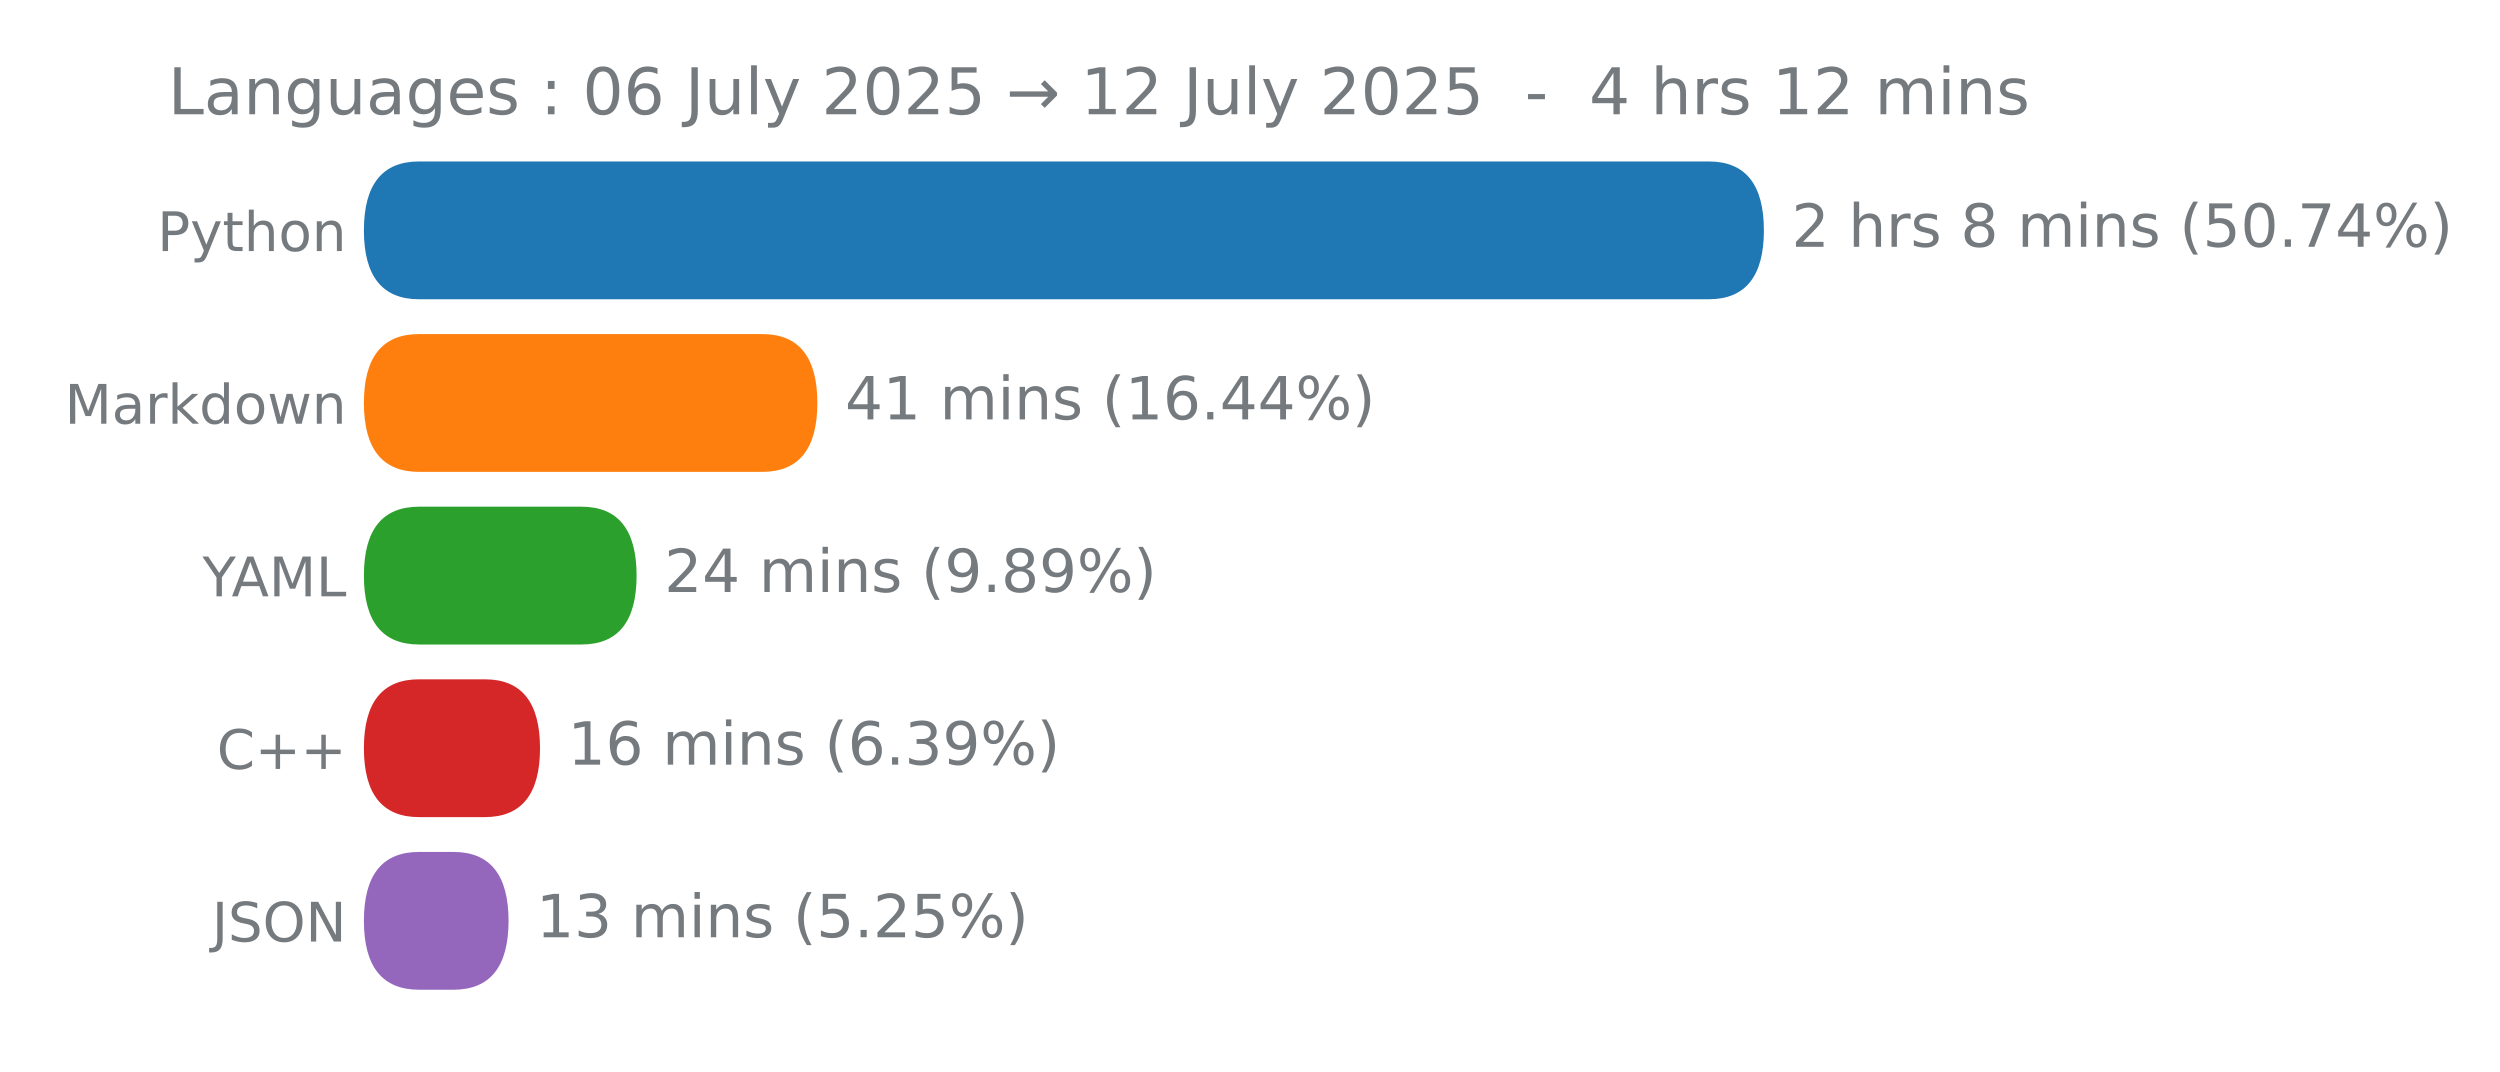
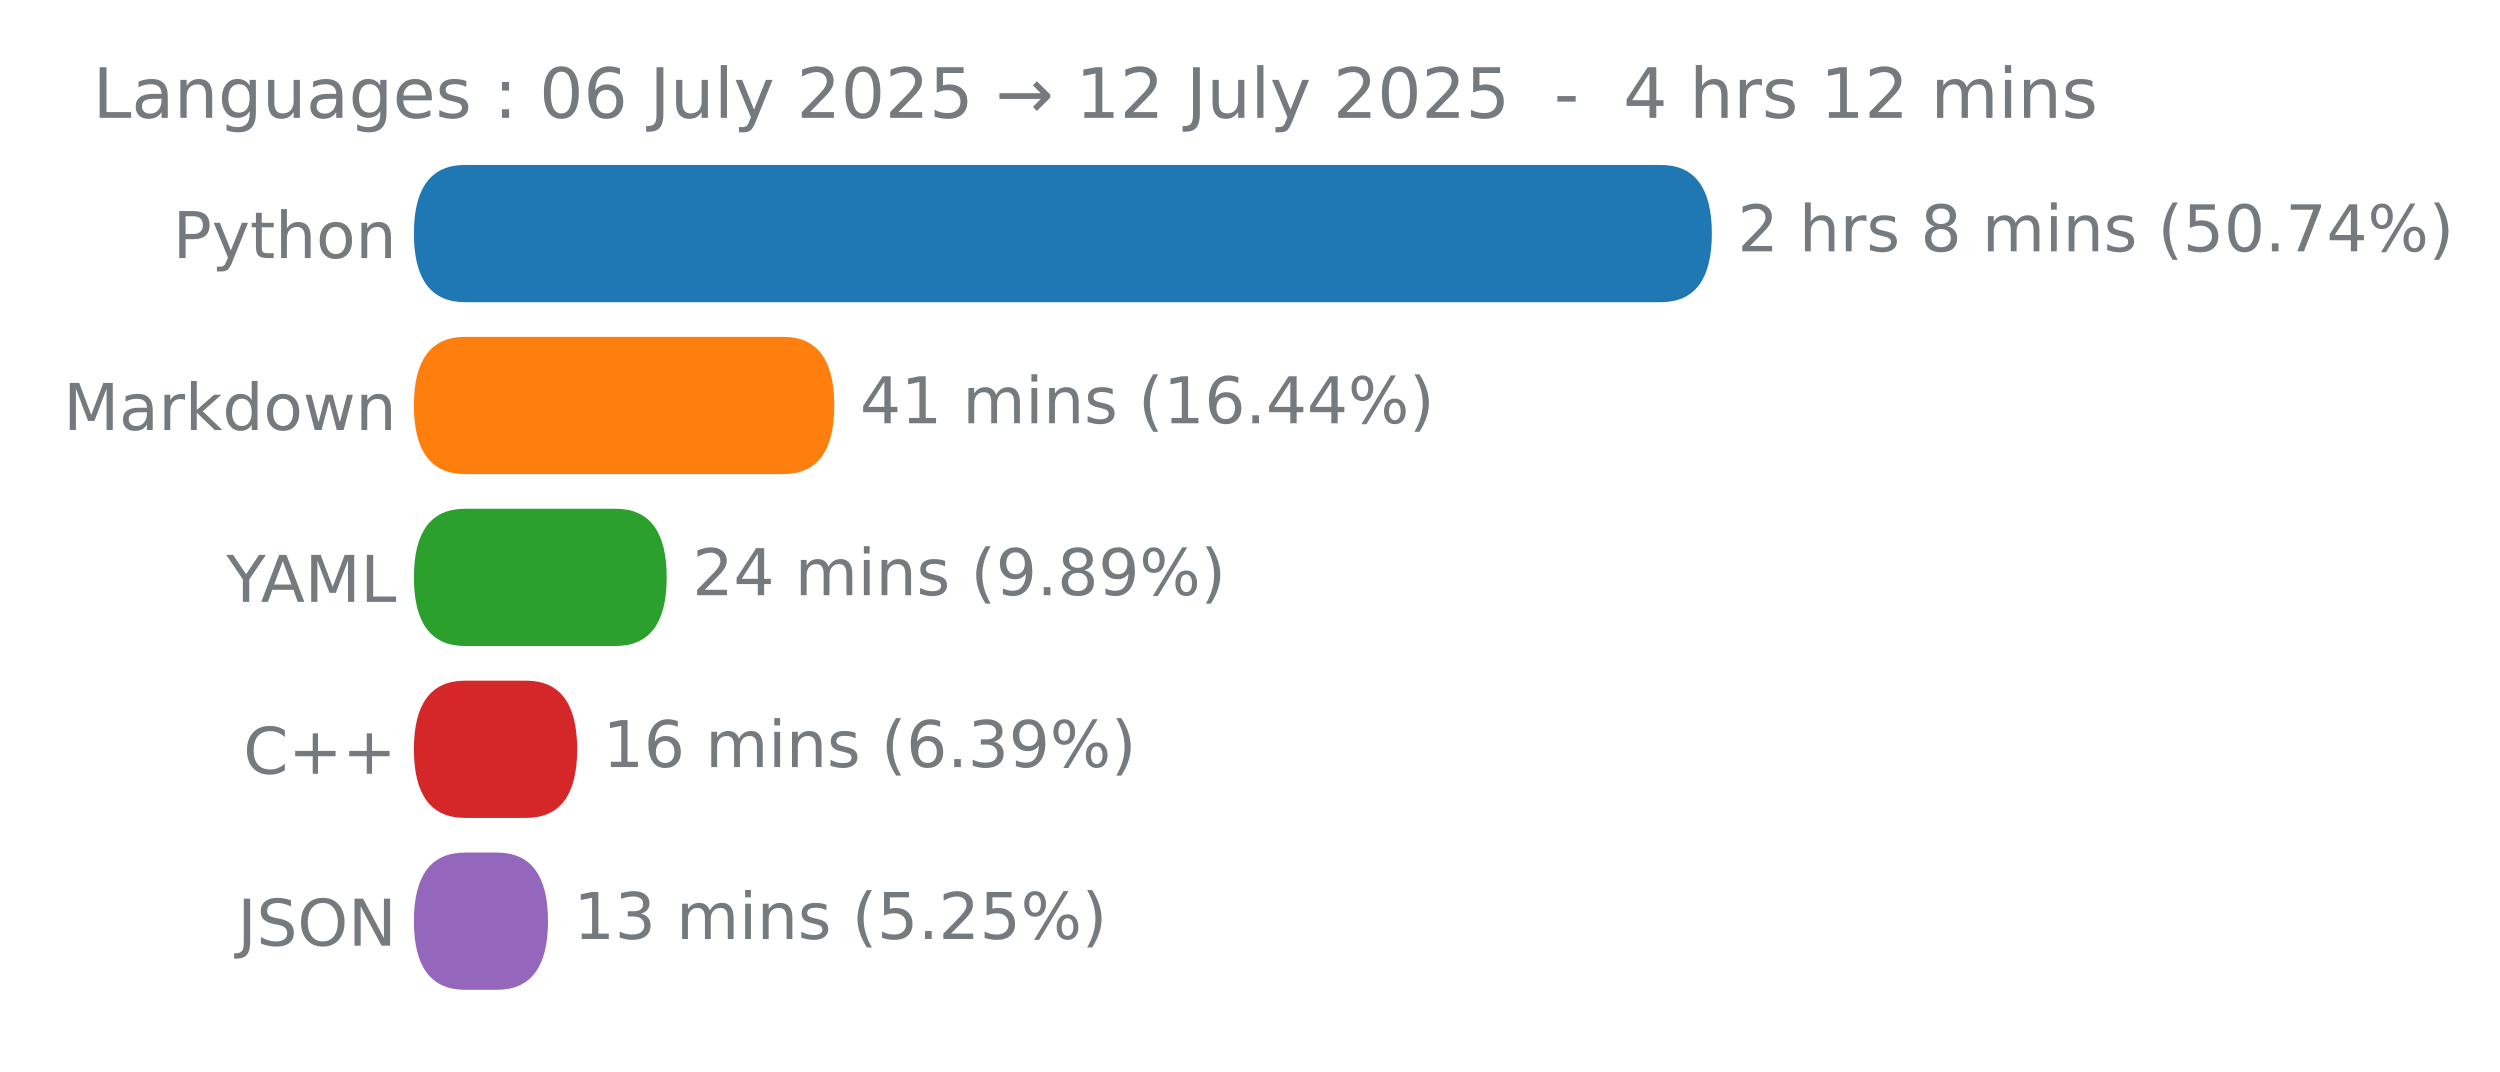
<svg xmlns="http://www.w3.org/2000/svg" xmlns:xlink="http://www.w3.org/1999/xlink" width="504pt" height="216pt" viewBox="0 0 504 216" version="1.1">
  <defs>
    <style type="text/css">*{stroke-linejoin: round; stroke-linecap: butt}</style>
  </defs>
  <g id="figure_1">
    <g id="patch_1">
      <path d="M 0 216  L 504 216  L 504 0  L 0 0  L 0 216  z " style="fill: none" />
    </g>
    <g id="axes_1">
      <g id="patch_2">
-         <path d="M 73.34 203.04  L 369.739 203.04  L 369.739 29.04  L 73.34 29.04  L 73.34 203.04  z " style="fill: none" />
+         <path d="M 83.42 203.04  L 358.219 203.04  L 358.219 29.76  L 83.42 29.76  L 83.42 203.04  z " style="fill: none" />
      </g>
      <g id="matplotlib.axis_1" />
      <g id="matplotlib.axis_2">
        <g id="ytick_1">
          <g id="text_1">
-             <g style="fill: #757a7f" transform="translate(31.71125 50.61914) scale(0.11 -0.11)">
+             <g style="fill: #757a7f" transform="translate(34.85875 52.02698) scale(0.13 -0.13)">
              <defs>
                <path id="DejaVuSans-50" d="M 1259 4147  L 1259 2394  L 2053 2394  Q 2494 2394 2734 2622  Q 2975 2850 2975 3272  Q 2975 3691 2734 3919  Q 2494 4147 2053 4147  L 1259 4147  z M 628 4666  L 2053 4666  Q 2838 4666 3239 4311  Q 3641 3956 3641 3272  Q 3641 2581 3239 2228  Q 2838 1875 2053 1875  L 1259 1875  L 1259 0  L 628 0  L 628 4666  z " transform="scale(0.015625)" />
                <path id="DejaVuSans-79" d="M 2059 -325  Q 1816 -950 1584 -1140  Q 1353 -1331 966 -1331  L 506 -1331  L 506 -850  L 844 -850  Q 1081 -850 1212 -737  Q 1344 -625 1503 -206  L 1606 56  L 191 3500  L 800 3500  L 1894 763  L 2988 3500  L 3597 3500  L 2059 -325  z " transform="scale(0.015625)" />
                <path id="DejaVuSans-74" d="M 1172 4494  L 1172 3500  L 2356 3500  L 2356 3053  L 1172 3053  L 1172 1153  Q 1172 725 1289 603  Q 1406 481 1766 481  L 2356 481  L 2356 0  L 1766 0  Q 1100 0 847 248  Q 594 497 594 1153  L 594 3053  L 172 3053  L 172 3500  L 594 3500  L 594 4494  L 1172 4494  z " transform="scale(0.015625)" />
                <path id="DejaVuSans-68" d="M 3513 2113  L 3513 0  L 2938 0  L 2938 2094  Q 2938 2591 2744 2837  Q 2550 3084 2163 3084  Q 1697 3084 1428 2787  Q 1159 2491 1159 1978  L 1159 0  L 581 0  L 581 4863  L 1159 4863  L 1159 2956  Q 1366 3272 1645 3428  Q 1925 3584 2291 3584  Q 2894 3584 3203 3211  Q 3513 2838 3513 2113  z " transform="scale(0.015625)" />
                <path id="DejaVuSans-6f" d="M 1959 3097  Q 1497 3097 1228 2736  Q 959 2375 959 1747  Q 959 1119 1226 758  Q 1494 397 1959 397  Q 2419 397 2687 759  Q 2956 1122 2956 1747  Q 2956 2369 2687 2733  Q 2419 3097 1959 3097  z M 1959 3584  Q 2709 3584 3137 3096  Q 3566 2609 3566 1747  Q 3566 888 3137 398  Q 2709 -91 1959 -91  Q 1206 -91 779 398  Q 353 888 353 1747  Q 353 2609 779 3096  Q 1206 3584 1959 3584  z " transform="scale(0.015625)" />
                <path id="DejaVuSans-6e" d="M 3513 2113  L 3513 0  L 2938 0  L 2938 2094  Q 2938 2591 2744 2837  Q 2550 3084 2163 3084  Q 1697 3084 1428 2787  Q 1159 2491 1159 1978  L 1159 0  L 581 0  L 581 3500  L 1159 3500  L 1159 2956  Q 1366 3272 1645 3428  Q 1925 3584 2291 3584  Q 2894 3584 3203 3211  Q 3513 2838 3513 2113  z " transform="scale(0.015625)" />
              </defs>
              <use xlink:href="#DejaVuSans-50" />
              <use xlink:href="#DejaVuSans-79" transform="translate(60.30273 0)" />
              <use xlink:href="#DejaVuSans-74" transform="translate(119.4824 0)" />
              <use xlink:href="#DejaVuSans-68" transform="translate(158.6914 0)" />
              <use xlink:href="#DejaVuSans-6f" transform="translate(222.0703 0)" />
              <use xlink:href="#DejaVuSans-6e" transform="translate(283.252 0)" />
            </g>
          </g>
        </g>
        <g id="ytick_2">
          <g id="text_2">
-             <g style="fill: #757a7f" transform="translate(13.03531 85.41914) scale(0.11 -0.11)">
+             <g style="fill: #757a7f" transform="translate(12.78719 86.68298) scale(0.13 -0.13)">
              <defs>
                <path id="DejaVuSans-4d" d="M 628 4666  L 1569 4666  L 2759 1491  L 3956 4666  L 4897 4666  L 4897 0  L 4281 0  L 4281 4097  L 3078 897  L 2444 897  L 1241 4097  L 1241 0  L 628 0  L 628 4666  z " transform="scale(0.015625)" />
                <path id="DejaVuSans-61" d="M 2194 1759  Q 1497 1759 1228 1600  Q 959 1441 959 1056  Q 959 750 1161 570  Q 1363 391 1709 391  Q 2188 391 2477 730  Q 2766 1069 2766 1631  L 2766 1759  L 2194 1759  z M 3341 1997  L 3341 0  L 2766 0  L 2766 531  Q 2569 213 2275 61  Q 1981 -91 1556 -91  Q 1019 -91 701 211  Q 384 513 384 1019  Q 384 1609 779 1909  Q 1175 2209 1959 2209  L 2766 2209  L 2766 2266  Q 2766 2663 2505 2880  Q 2244 3097 1772 3097  Q 1472 3097 1187 3025  Q 903 2953 641 2809  L 641 3341  Q 956 3463 1253 3523  Q 1550 3584 1831 3584  Q 2591 3584 2966 3190  Q 3341 2797 3341 1997  z " transform="scale(0.015625)" />
                <path id="DejaVuSans-72" d="M 2631 2963  Q 2534 3019 2420 3045  Q 2306 3072 2169 3072  Q 1681 3072 1420 2755  Q 1159 2438 1159 1844  L 1159 0  L 581 0  L 581 3500  L 1159 3500  L 1159 2956  Q 1341 3275 1631 3429  Q 1922 3584 2338 3584  Q 2397 3584 2469 3576  Q 2541 3569 2628 3553  L 2631 2963  z " transform="scale(0.015625)" />
                <path id="DejaVuSans-6b" d="M 581 4863  L 1159 4863  L 1159 1991  L 2875 3500  L 3609 3500  L 1753 1863  L 3688 0  L 2938 0  L 1159 1709  L 1159 0  L 581 0  L 581 4863  z " transform="scale(0.015625)" />
                <path id="DejaVuSans-64" d="M 2906 2969  L 2906 4863  L 3481 4863  L 3481 0  L 2906 0  L 2906 525  Q 2725 213 2448 61  Q 2172 -91 1784 -91  Q 1150 -91 751 415  Q 353 922 353 1747  Q 353 2572 751 3078  Q 1150 3584 1784 3584  Q 2172 3584 2448 3432  Q 2725 3281 2906 2969  z M 947 1747  Q 947 1113 1208 752  Q 1469 391 1925 391  Q 2381 391 2643 752  Q 2906 1113 2906 1747  Q 2906 2381 2643 2742  Q 2381 3103 1925 3103  Q 1469 3103 1208 2742  Q 947 2381 947 1747  z " transform="scale(0.015625)" />
                <path id="DejaVuSans-77" d="M 269 3500  L 844 3500  L 1563 769  L 2278 3500  L 2956 3500  L 3675 769  L 4391 3500  L 4966 3500  L 4050 0  L 3372 0  L 2619 2869  L 1863 0  L 1184 0  L 269 3500  z " transform="scale(0.015625)" />
              </defs>
              <use xlink:href="#DejaVuSans-4d" />
              <use xlink:href="#DejaVuSans-61" transform="translate(86.2793 0)" />
              <use xlink:href="#DejaVuSans-72" transform="translate(147.5586 0)" />
              <use xlink:href="#DejaVuSans-6b" transform="translate(188.6719 0)" />
              <use xlink:href="#DejaVuSans-64" transform="translate(246.582 0)" />
              <use xlink:href="#DejaVuSans-6f" transform="translate(310.0586 0)" />
              <use xlink:href="#DejaVuSans-77" transform="translate(371.2402 0)" />
              <use xlink:href="#DejaVuSans-6e" transform="translate(453.0273 0)" />
            </g>
          </g>
        </g>
        <g id="ytick_3">
          <g id="text_3">
-             <g style="fill: #757a7f" transform="translate(40.82922 120.2191) scale(0.11 -0.11)">
+             <g style="fill: #757a7f" transform="translate(45.63453 121.339) scale(0.13 -0.13)">
              <defs>
                <path id="DejaVuSans-59" d="M -13 4666  L 666 4666  L 1959 2747  L 3244 4666  L 3922 4666  L 2272 2222  L 2272 0  L 1638 0  L 1638 2222  L -13 4666  z " transform="scale(0.015625)" />
                <path id="DejaVuSans-41" d="M 2188 4044  L 1331 1722  L 3047 1722  L 2188 4044  z M 1831 4666  L 2547 4666  L 4325 0  L 3669 0  L 3244 1197  L 1141 1197  L 716 0  L 50 0  L 1831 4666  z " transform="scale(0.015625)" />
                <path id="DejaVuSans-4c" d="M 628 4666  L 1259 4666  L 1259 531  L 3531 531  L 3531 0  L 628 0  L 628 4666  z " transform="scale(0.015625)" />
              </defs>
              <use xlink:href="#DejaVuSans-59" />
              <use xlink:href="#DejaVuSans-41" transform="translate(53.33398 0)" />
              <use xlink:href="#DejaVuSans-4d" transform="translate(121.7422 0)" />
              <use xlink:href="#DejaVuSans-4c" transform="translate(208.0215 0)" />
            </g>
          </g>
        </g>
        <g id="ytick_4">
          <g id="text_4">
-             <g style="fill: #757a7f" transform="translate(43.72359 155.0191) scale(0.11 -0.11)">
+             <g style="fill: #757a7f" transform="translate(49.05516 155.995) scale(0.13 -0.13)">
              <defs>
                <path id="DejaVuSans-43" d="M 4122 4306  L 4122 3641  Q 3803 3938 3442 4084  Q 3081 4231 2675 4231  Q 1875 4231 1450 3742  Q 1025 3253 1025 2328  Q 1025 1406 1450 917  Q 1875 428 2675 428  Q 3081 428 3442 575  Q 3803 722 4122 1019  L 4122 359  Q 3791 134 3420 21  Q 3050 -91 2638 -91  Q 1578 -91 968 557  Q 359 1206 359 2328  Q 359 3453 968 4101  Q 1578 4750 2638 4750  Q 3056 4750 3426 4639  Q 3797 4528 4122 4306  z " transform="scale(0.015625)" />
                <path id="DejaVuSans-2b" d="M 2944 4013  L 2944 2272  L 4684 2272  L 4684 1741  L 2944 1741  L 2944 0  L 2419 0  L 2419 1741  L 678 1741  L 678 2272  L 2419 2272  L 2419 4013  L 2944 4013  z " transform="scale(0.015625)" />
              </defs>
              <use xlink:href="#DejaVuSans-43" />
              <use xlink:href="#DejaVuSans-2b" transform="translate(69.82422 0)" />
              <use xlink:href="#DejaVuSans-2b" transform="translate(153.6133 0)" />
            </g>
          </g>
        </g>
        <g id="ytick_5">
          <g id="text_5">
-             <g style="fill: #757a7f" transform="translate(42.72328 189.8191) scale(0.11 -0.11)">
+             <g style="fill: #757a7f" transform="translate(47.87297 190.651) scale(0.13 -0.13)">
              <defs>
                <path id="DejaVuSans-4a" d="M 628 4666  L 1259 4666  L 1259 325  Q 1259 -519 939 -900  Q 619 -1281 -91 -1281  L -331 -1281  L -331 -750  L -134 -750  Q 284 -750 456 -515  Q 628 -281 628 325  L 628 4666  z " transform="scale(0.015625)" />
                <path id="DejaVuSans-53" d="M 3425 4513  L 3425 3897  Q 3066 4069 2747 4153  Q 2428 4238 2131 4238  Q 1616 4238 1336 4038  Q 1056 3838 1056 3469  Q 1056 3159 1242 3001  Q 1428 2844 1947 2747  L 2328 2669  Q 3034 2534 3370 2195  Q 3706 1856 3706 1288  Q 3706 609 3251 259  Q 2797 -91 1919 -91  Q 1588 -91 1214 -16  Q 841 59 441 206  L 441 856  Q 825 641 1194 531  Q 1563 422 1919 422  Q 2459 422 2753 634  Q 3047 847 3047 1241  Q 3047 1584 2836 1778  Q 2625 1972 2144 2069  L 1759 2144  Q 1053 2284 737 2584  Q 422 2884 422 3419  Q 422 4038 858 4394  Q 1294 4750 2059 4750  Q 2388 4750 2728 4690  Q 3069 4631 3425 4513  z " transform="scale(0.015625)" />
                <path id="DejaVuSans-4f" d="M 2522 4238  Q 1834 4238 1429 3725  Q 1025 3213 1025 2328  Q 1025 1447 1429 934  Q 1834 422 2522 422  Q 3209 422 3611 934  Q 4013 1447 4013 2328  Q 4013 3213 3611 3725  Q 3209 4238 2522 4238  z M 2522 4750  Q 3503 4750 4090 4092  Q 4678 3434 4678 2328  Q 4678 1225 4090 567  Q 3503 -91 2522 -91  Q 1538 -91 948 565  Q 359 1222 359 2328  Q 359 3434 948 4092  Q 1538 4750 2522 4750  z " transform="scale(0.015625)" />
                <path id="DejaVuSans-4e" d="M 628 4666  L 1478 4666  L 3547 763  L 3547 4666  L 4159 4666  L 4159 0  L 3309 0  L 1241 3903  L 1241 0  L 628 0  L 628 4666  z " transform="scale(0.015625)" />
              </defs>
              <use xlink:href="#DejaVuSans-4a" />
              <use xlink:href="#DejaVuSans-53" transform="translate(29.49219 0)" />
              <use xlink:href="#DejaVuSans-4f" transform="translate(92.96875 0)" />
              <use xlink:href="#DejaVuSans-4e" transform="translate(171.6797 0)" />
            </g>
          </g>
        </g>
      </g>
      <g id="patch_3">
-         <path d="M 84.489 171.748  L 91.399 171.748  Q 102.525 171.748 102.525 185.668  L 102.525 185.612  Q 102.525 199.532 91.399 199.532  L 84.489 199.532  Q 73.362 199.532 73.362 185.612  L 73.362 185.668  Q 73.362 171.748 84.489 171.748  z " clip-path="url(#p93a67270f3)" style="fill: #9467bd" />
+         <path d="M 93.756 171.877  L 100.163 171.877  Q 110.478 171.877 110.478 185.74  L 110.478 185.684  Q 110.478 199.547 100.163 199.547  L 93.756 199.547  Q 83.441 199.547 83.441 185.684  L 83.441 185.74  Q 83.441 171.877 93.756 171.877  z " clip-path="url(#p94b7c0059c)" style="fill: #9467bd" />
      </g>
      <g id="patch_4">
-         <path d="M 84.489 136.948  L 97.741 136.948  Q 108.868 136.948 108.868 150.868  L 108.868 150.812  Q 108.868 164.732 97.741 164.732  L 84.489 164.732  Q 73.362 164.732 73.362 150.812  L 73.362 150.868  Q 73.362 136.948 84.489 136.948  z " clip-path="url(#p93a67270f3)" style="fill: #d62728" />
+         <path d="M 93.756 137.221  L 106.043 137.221  Q 116.358 137.221 116.358 151.084  L 116.358 151.028  Q 116.358 164.891 106.043 164.891  L 93.756 164.891  Q 83.441 164.891 83.441 151.028  L 83.441 151.084  Q 83.441 137.221 93.756 137.221  z " clip-path="url(#p94b7c0059c)" style="fill: #d62728" />
      </g>
      <g id="patch_5">
-         <path d="M 84.489 102.148  L 117.213 102.148  Q 128.339 102.148 128.339 116.068  L 128.339 116.012  Q 128.339 129.932 117.213 129.932  L 84.489 129.932  Q 73.362 129.932 73.362 116.012  L 73.362 116.068  Q 73.362 102.148 84.489 102.148  z " clip-path="url(#p93a67270f3)" style="fill: #2ca02c" />
+         <path d="M 93.756 102.565  L 124.095 102.565  Q 134.411 102.565 134.411 116.428  L 134.411 116.372  Q 134.411 130.235 124.095 130.235  L 93.756 130.235  Q 83.441 130.235 83.441 116.372  L 83.441 116.428  Q 83.441 102.565 93.756 102.565  z " clip-path="url(#p94b7c0059c)" style="fill: #2ca02c" />
      </g>
      <g id="patch_6">
-         <path d="M 84.489 67.348  L 153.652 67.348  Q 164.779 67.348 164.779 81.268  L 164.779 81.212  Q 164.779 95.132 153.652 95.132  L 84.489 95.132  Q 73.362 95.132 73.362 81.212  L 73.362 81.268  Q 73.362 67.348 84.489 67.348  z " clip-path="url(#p93a67270f3)" style="fill: #ff7f0e" />
+         <path d="M 93.756 67.909  L 157.88 67.909  Q 168.196 67.909 168.196 81.772  L 168.196 81.716  Q 168.196 95.579 157.88 95.579  L 93.756 95.579  Q 83.441 95.579 83.441 81.716  L 83.441 81.772  Q 83.441 67.909 93.756 67.909  z " clip-path="url(#p94b7c0059c)" style="fill: #ff7f0e" />
      </g>
      <g id="patch_7">
-         <path d="M 84.489 32.548  L 344.475 32.548  Q 355.602 32.548 355.602 46.468  L 355.602 46.412  Q 355.602 60.332 344.475 60.332  L 84.489 60.332  Q 73.362 60.332 73.362 46.412  L 73.362 46.468  Q 73.362 32.548 84.489 32.548  z " clip-path="url(#p93a67270f3)" style="fill: #1f77b4" />
+         <path d="M 93.756 33.253  L 334.796 33.253  Q 345.112 33.253 345.112 47.116  L 345.112 47.06  Q 345.112 60.923 334.796 60.923  L 93.756 60.923  Q 83.441 60.923 83.441 47.06  L 83.441 47.116  Q 83.441 33.253 93.756 33.253  z " clip-path="url(#p94b7c0059c)" style="fill: #1f77b4" />
      </g>
      <g id="line2d_1">
-         <path clip-path="url(#p93a67270f3)" style="fill: none; stroke: #424242; stroke-width: 2.25; stroke-linecap: round" />
+         <path clip-path="url(#p94b7c0059c)" style="fill: none; stroke: #424242; stroke-width: 2.25; stroke-linecap: round" />
      </g>
      <g id="line2d_2">
-         <path clip-path="url(#p93a67270f3)" style="fill: none; stroke: #424242; stroke-width: 2.25; stroke-linecap: round" />
+         <path clip-path="url(#p94b7c0059c)" style="fill: none; stroke: #424242; stroke-width: 2.25; stroke-linecap: round" />
      </g>
      <g id="line2d_3">
-         <path clip-path="url(#p93a67270f3)" style="fill: none; stroke: #424242; stroke-width: 2.25; stroke-linecap: round" />
+         <path clip-path="url(#p94b7c0059c)" style="fill: none; stroke: #424242; stroke-width: 2.25; stroke-linecap: round" />
      </g>
      <g id="line2d_4">
-         <path clip-path="url(#p93a67270f3)" style="fill: none; stroke: #424242; stroke-width: 2.25; stroke-linecap: round" />
+         <path clip-path="url(#p94b7c0059c)" style="fill: none; stroke: #424242; stroke-width: 2.25; stroke-linecap: round" />
      </g>
      <g id="line2d_5">
-         <path clip-path="url(#p93a67270f3)" style="fill: none; stroke: #424242; stroke-width: 2.25; stroke-linecap: round" />
+         <path clip-path="url(#p94b7c0059c)" style="fill: none; stroke: #424242; stroke-width: 2.25; stroke-linecap: round" />
      </g>
      <g id="text_6">
-         <g style="fill: #757a7f" transform="translate(361.1876 49.75125) scale(0.12 -0.12)">
+         <g style="fill: #757a7f" transform="translate(350.2908 50.67519) scale(0.13 -0.13)">
          <defs>
            <path id="DejaVuSans-32" d="M 1228 531  L 3431 531  L 3431 0  L 469 0  L 469 531  Q 828 903 1448 1529  Q 2069 2156 2228 2338  Q 2531 2678 2651 2914  Q 2772 3150 2772 3378  Q 2772 3750 2511 3984  Q 2250 4219 1831 4219  Q 1534 4219 1204 4116  Q 875 4013 500 3803  L 500 4441  Q 881 4594 1212 4672  Q 1544 4750 1819 4750  Q 2544 4750 2975 4387  Q 3406 4025 3406 3419  Q 3406 3131 3298 2873  Q 3191 2616 2906 2266  Q 2828 2175 2409 1742  Q 1991 1309 1228 531  z " transform="scale(0.015625)" />
            <path id="DejaVuSans-20" transform="scale(0.015625)" />
            <path id="DejaVuSans-73" d="M 2834 3397  L 2834 2853  Q 2591 2978 2328 3040  Q 2066 3103 1784 3103  Q 1356 3103 1142 2972  Q 928 2841 928 2578  Q 928 2378 1081 2264  Q 1234 2150 1697 2047  L 1894 2003  Q 2506 1872 2764 1633  Q 3022 1394 3022 966  Q 3022 478 2636 193  Q 2250 -91 1575 -91  Q 1294 -91 989 -36  Q 684 19 347 128  L 347 722  Q 666 556 975 473  Q 1284 391 1588 391  Q 1994 391 2212 530  Q 2431 669 2431 922  Q 2431 1156 2273 1281  Q 2116 1406 1581 1522  L 1381 1569  Q 847 1681 609 1914  Q 372 2147 372 2553  Q 372 3047 722 3315  Q 1072 3584 1716 3584  Q 2034 3584 2315 3537  Q 2597 3491 2834 3397  z " transform="scale(0.015625)" />
            <path id="DejaVuSans-38" d="M 2034 2216  Q 1584 2216 1326 1975  Q 1069 1734 1069 1313  Q 1069 891 1326 650  Q 1584 409 2034 409  Q 2484 409 2743 651  Q 3003 894 3003 1313  Q 3003 1734 2745 1975  Q 2488 2216 2034 2216  z M 1403 2484  Q 997 2584 770 2862  Q 544 3141 544 3541  Q 544 4100 942 4425  Q 1341 4750 2034 4750  Q 2731 4750 3128 4425  Q 3525 4100 3525 3541  Q 3525 3141 3298 2862  Q 3072 2584 2669 2484  Q 3125 2378 3379 2068  Q 3634 1759 3634 1313  Q 3634 634 3220 271  Q 2806 -91 2034 -91  Q 1263 -91 848 271  Q 434 634 434 1313  Q 434 1759 690 2068  Q 947 2378 1403 2484  z M 1172 3481  Q 1172 3119 1398 2916  Q 1625 2713 2034 2713  Q 2441 2713 2670 2916  Q 2900 3119 2900 3481  Q 2900 3844 2670 4047  Q 2441 4250 2034 4250  Q 1625 4250 1398 4047  Q 1172 3844 1172 3481  z " transform="scale(0.015625)" />
            <path id="DejaVuSans-6d" d="M 3328 2828  Q 3544 3216 3844 3400  Q 4144 3584 4550 3584  Q 5097 3584 5394 3201  Q 5691 2819 5691 2113  L 5691 0  L 5113 0  L 5113 2094  Q 5113 2597 4934 2840  Q 4756 3084 4391 3084  Q 3944 3084 3684 2787  Q 3425 2491 3425 1978  L 3425 0  L 2847 0  L 2847 2094  Q 2847 2600 2669 2842  Q 2491 3084 2119 3084  Q 1678 3084 1418 2786  Q 1159 2488 1159 1978  L 1159 0  L 581 0  L 581 3500  L 1159 3500  L 1159 2956  Q 1356 3278 1631 3431  Q 1906 3584 2284 3584  Q 2666 3584 2933 3390  Q 3200 3197 3328 2828  z " transform="scale(0.015625)" />
            <path id="DejaVuSans-69" d="M 603 3500  L 1178 3500  L 1178 0  L 603 0  L 603 3500  z M 603 4863  L 1178 4863  L 1178 4134  L 603 4134  L 603 4863  z " transform="scale(0.015625)" />
            <path id="DejaVuSans-28" d="M 1984 4856  Q 1566 4138 1362 3434  Q 1159 2731 1159 2009  Q 1159 1288 1364 580  Q 1569 -128 1984 -844  L 1484 -844  Q 1016 -109 783 600  Q 550 1309 550 2009  Q 550 2706 781 3412  Q 1013 4119 1484 4856  L 1984 4856  z " transform="scale(0.015625)" />
            <path id="DejaVuSans-35" d="M 691 4666  L 3169 4666  L 3169 4134  L 1269 4134  L 1269 2991  Q 1406 3038 1543 3061  Q 1681 3084 1819 3084  Q 2600 3084 3056 2656  Q 3513 2228 3513 1497  Q 3513 744 3044 326  Q 2575 -91 1722 -91  Q 1428 -91 1123 -41  Q 819 9 494 109  L 494 744  Q 775 591 1075 516  Q 1375 441 1709 441  Q 2250 441 2565 725  Q 2881 1009 2881 1497  Q 2881 1984 2565 2268  Q 2250 2553 1709 2553  Q 1456 2553 1204 2497  Q 953 2441 691 2322  L 691 4666  z " transform="scale(0.015625)" />
            <path id="DejaVuSans-30" d="M 2034 4250  Q 1547 4250 1301 3770  Q 1056 3291 1056 2328  Q 1056 1369 1301 889  Q 1547 409 2034 409  Q 2525 409 2770 889  Q 3016 1369 3016 2328  Q 3016 3291 2770 3770  Q 2525 4250 2034 4250  z M 2034 4750  Q 2819 4750 3233 4129  Q 3647 3509 3647 2328  Q 3647 1150 3233 529  Q 2819 -91 2034 -91  Q 1250 -91 836 529  Q 422 1150 422 2328  Q 422 3509 836 4129  Q 1250 4750 2034 4750  z " transform="scale(0.015625)" />
            <path id="DejaVuSans-2e" d="M 684 794  L 1344 794  L 1344 0  L 684 0  L 684 794  z " transform="scale(0.015625)" />
            <path id="DejaVuSans-37" d="M 525 4666  L 3525 4666  L 3525 4397  L 1831 0  L 1172 0  L 2766 4134  L 525 4134  L 525 4666  z " transform="scale(0.015625)" />
            <path id="DejaVuSans-34" d="M 2419 4116  L 825 1625  L 2419 1625  L 2419 4116  z M 2253 4666  L 3047 4666  L 3047 1625  L 3713 1625  L 3713 1100  L 3047 1100  L 3047 0  L 2419 0  L 2419 1100  L 313 1100  L 313 1709  L 2253 4666  z " transform="scale(0.015625)" />
            <path id="DejaVuSans-25" d="M 4653 2053  Q 4381 2053 4226 1822  Q 4072 1591 4072 1178  Q 4072 772 4226 539  Q 4381 306 4653 306  Q 4919 306 5073 539  Q 5228 772 5228 1178  Q 5228 1588 5073 1820  Q 4919 2053 4653 2053  z M 4653 2450  Q 5147 2450 5437 2106  Q 5728 1763 5728 1178  Q 5728 594 5436 251  Q 5144 -91 4653 -91  Q 4153 -91 3862 251  Q 3572 594 3572 1178  Q 3572 1766 3864 2108  Q 4156 2450 4653 2450  z M 1428 4353  Q 1159 4353 1004 4120  Q 850 3888 850 3481  Q 850 3069 1003 2837  Q 1156 2606 1428 2606  Q 1700 2606 1854 2837  Q 2009 3069 2009 3481  Q 2009 3884 1853 4118  Q 1697 4353 1428 4353  z M 4250 4750  L 4750 4750  L 1831 -91  L 1331 -91  L 4250 4750  z M 1428 4750  Q 1922 4750 2215 4408  Q 2509 4066 2509 3481  Q 2509 2891 2217 2550  Q 1925 2209 1428 2209  Q 931 2209 642 2551  Q 353 2894 353 3481  Q 353 4063 643 4406  Q 934 4750 1428 4750  z " transform="scale(0.015625)" />
            <path id="DejaVuSans-29" d="M 513 4856  L 1013 4856  Q 1481 4119 1714 3412  Q 1947 2706 1947 2009  Q 1947 1309 1714 600  Q 1481 -109 1013 -844  L 513 -844  Q 928 -128 1133 580  Q 1338 1288 1338 2009  Q 1338 2731 1133 3434  Q 928 4138 513 4856  z " transform="scale(0.015625)" />
          </defs>
          <use xlink:href="#DejaVuSans-32" />
          <use xlink:href="#DejaVuSans-20" transform="translate(63.62305 0)" />
          <use xlink:href="#DejaVuSans-68" transform="translate(95.41016 0)" />
          <use xlink:href="#DejaVuSans-72" transform="translate(158.7891 0)" />
          <use xlink:href="#DejaVuSans-73" transform="translate(199.9023 0)" />
          <use xlink:href="#DejaVuSans-20" transform="translate(252.002 0)" />
          <use xlink:href="#DejaVuSans-38" transform="translate(283.7891 0)" />
          <use xlink:href="#DejaVuSans-20" transform="translate(347.4121 0)" />
          <use xlink:href="#DejaVuSans-6d" transform="translate(379.1992 0)" />
          <use xlink:href="#DejaVuSans-69" transform="translate(476.6113 0)" />
          <use xlink:href="#DejaVuSans-6e" transform="translate(504.3945 0)" />
          <use xlink:href="#DejaVuSans-73" transform="translate(567.7734 0)" />
          <use xlink:href="#DejaVuSans-20" transform="translate(619.873 0)" />
          <use xlink:href="#DejaVuSans-28" transform="translate(651.6602 0)" />
          <use xlink:href="#DejaVuSans-35" transform="translate(690.6738 0)" />
          <use xlink:href="#DejaVuSans-30" transform="translate(754.2969 0)" />
          <use xlink:href="#DejaVuSans-2e" transform="translate(817.9199 0)" />
          <use xlink:href="#DejaVuSans-37" transform="translate(849.707 0)" />
          <use xlink:href="#DejaVuSans-34" transform="translate(913.3301 0)" />
          <use xlink:href="#DejaVuSans-25" transform="translate(976.9531 0)" />
          <use xlink:href="#DejaVuSans-29" transform="translate(1071.973 0)" />
        </g>
      </g>
      <g id="text_7">
-         <g style="fill: #757a7f" transform="translate(170.3648 84.55125) scale(0.12 -0.12)">
+         <g style="fill: #757a7f" transform="translate(173.3741 85.33119) scale(0.13 -0.13)">
          <defs>
            <path id="DejaVuSans-31" d="M 794 531  L 1825 531  L 1825 4091  L 703 3866  L 703 4441  L 1819 4666  L 2450 4666  L 2450 531  L 3481 531  L 3481 0  L 794 0  L 794 531  z " transform="scale(0.015625)" />
            <path id="DejaVuSans-36" d="M 2113 2584  Q 1688 2584 1439 2293  Q 1191 2003 1191 1497  Q 1191 994 1439 701  Q 1688 409 2113 409  Q 2538 409 2786 701  Q 3034 994 3034 1497  Q 3034 2003 2786 2293  Q 2538 2584 2113 2584  z M 3366 4563  L 3366 3988  Q 3128 4100 2886 4159  Q 2644 4219 2406 4219  Q 1781 4219 1451 3797  Q 1122 3375 1075 2522  Q 1259 2794 1537 2939  Q 1816 3084 2150 3084  Q 2853 3084 3261 2657  Q 3669 2231 3669 1497  Q 3669 778 3244 343  Q 2819 -91 2113 -91  Q 1303 -91 875 529  Q 447 1150 447 2328  Q 447 3434 972 4092  Q 1497 4750 2381 4750  Q 2619 4750 2861 4703  Q 3103 4656 3366 4563  z " transform="scale(0.015625)" />
          </defs>
          <use xlink:href="#DejaVuSans-34" />
          <use xlink:href="#DejaVuSans-31" transform="translate(63.62305 0)" />
          <use xlink:href="#DejaVuSans-20" transform="translate(127.2461 0)" />
          <use xlink:href="#DejaVuSans-6d" transform="translate(159.0332 0)" />
          <use xlink:href="#DejaVuSans-69" transform="translate(256.4453 0)" />
          <use xlink:href="#DejaVuSans-6e" transform="translate(284.2285 0)" />
          <use xlink:href="#DejaVuSans-73" transform="translate(347.6074 0)" />
          <use xlink:href="#DejaVuSans-20" transform="translate(399.707 0)" />
          <use xlink:href="#DejaVuSans-28" transform="translate(431.4941 0)" />
          <use xlink:href="#DejaVuSans-31" transform="translate(470.5078 0)" />
          <use xlink:href="#DejaVuSans-36" transform="translate(534.1309 0)" />
          <use xlink:href="#DejaVuSans-2e" transform="translate(597.7539 0)" />
          <use xlink:href="#DejaVuSans-34" transform="translate(629.541 0)" />
          <use xlink:href="#DejaVuSans-34" transform="translate(693.1641 0)" />
          <use xlink:href="#DejaVuSans-25" transform="translate(756.7871 0)" />
          <use xlink:href="#DejaVuSans-29" transform="translate(851.8066 0)" />
        </g>
      </g>
      <g id="text_8">
-         <g style="fill: #757a7f" transform="translate(133.9249 119.3512) scale(0.12 -0.12)">
+         <g style="fill: #757a7f" transform="translate(139.5897 119.9872) scale(0.13 -0.13)">
          <defs>
            <path id="DejaVuSans-39" d="M 703 97  L 703 672  Q 941 559 1184 500  Q 1428 441 1663 441  Q 2288 441 2617 861  Q 2947 1281 2994 2138  Q 2813 1869 2534 1725  Q 2256 1581 1919 1581  Q 1219 1581 811 2004  Q 403 2428 403 3163  Q 403 3881 828 4315  Q 1253 4750 1959 4750  Q 2769 4750 3195 4129  Q 3622 3509 3622 2328  Q 3622 1225 3098 567  Q 2575 -91 1691 -91  Q 1453 -91 1209 -44  Q 966 3 703 97  z M 1959 2075  Q 2384 2075 2632 2365  Q 2881 2656 2881 3163  Q 2881 3666 2632 3958  Q 2384 4250 1959 4250  Q 1534 4250 1286 3958  Q 1038 3666 1038 3163  Q 1038 2656 1286 2365  Q 1534 2075 1959 2075  z " transform="scale(0.015625)" />
          </defs>
          <use xlink:href="#DejaVuSans-32" />
          <use xlink:href="#DejaVuSans-34" transform="translate(63.62305 0)" />
          <use xlink:href="#DejaVuSans-20" transform="translate(127.2461 0)" />
          <use xlink:href="#DejaVuSans-6d" transform="translate(159.0332 0)" />
          <use xlink:href="#DejaVuSans-69" transform="translate(256.4453 0)" />
          <use xlink:href="#DejaVuSans-6e" transform="translate(284.2285 0)" />
          <use xlink:href="#DejaVuSans-73" transform="translate(347.6074 0)" />
          <use xlink:href="#DejaVuSans-20" transform="translate(399.707 0)" />
          <use xlink:href="#DejaVuSans-28" transform="translate(431.4941 0)" />
          <use xlink:href="#DejaVuSans-39" transform="translate(470.5078 0)" />
          <use xlink:href="#DejaVuSans-2e" transform="translate(534.1309 0)" />
          <use xlink:href="#DejaVuSans-38" transform="translate(565.918 0)" />
          <use xlink:href="#DejaVuSans-39" transform="translate(629.541 0)" />
          <use xlink:href="#DejaVuSans-25" transform="translate(693.1641 0)" />
          <use xlink:href="#DejaVuSans-29" transform="translate(788.1836 0)" />
        </g>
      </g>
      <g id="text_9">
-         <g style="fill: #757a7f" transform="translate(114.4531 154.1513) scale(0.12 -0.12)">
+         <g style="fill: #757a7f" transform="translate(121.537 154.6432) scale(0.13 -0.13)">
          <defs>
            <path id="DejaVuSans-33" d="M 2597 2516  Q 3050 2419 3304 2112  Q 3559 1806 3559 1356  Q 3559 666 3084 287  Q 2609 -91 1734 -91  Q 1441 -91 1130 -33  Q 819 25 488 141  L 488 750  Q 750 597 1062 519  Q 1375 441 1716 441  Q 2309 441 2620 675  Q 2931 909 2931 1356  Q 2931 1769 2642 2001  Q 2353 2234 1838 2234  L 1294 2234  L 1294 2753  L 1863 2753  Q 2328 2753 2575 2939  Q 2822 3125 2822 3475  Q 2822 3834 2567 4026  Q 2313 4219 1838 4219  Q 1578 4219 1281 4162  Q 984 4106 628 3988  L 628 4550  Q 988 4650 1302 4700  Q 1616 4750 1894 4750  Q 2613 4750 3031 4423  Q 3450 4097 3450 3541  Q 3450 3153 3228 2886  Q 3006 2619 2597 2516  z " transform="scale(0.015625)" />
          </defs>
          <use xlink:href="#DejaVuSans-31" />
          <use xlink:href="#DejaVuSans-36" transform="translate(63.62305 0)" />
          <use xlink:href="#DejaVuSans-20" transform="translate(127.2461 0)" />
          <use xlink:href="#DejaVuSans-6d" transform="translate(159.0332 0)" />
          <use xlink:href="#DejaVuSans-69" transform="translate(256.4453 0)" />
          <use xlink:href="#DejaVuSans-6e" transform="translate(284.2285 0)" />
          <use xlink:href="#DejaVuSans-73" transform="translate(347.6074 0)" />
          <use xlink:href="#DejaVuSans-20" transform="translate(399.707 0)" />
          <use xlink:href="#DejaVuSans-28" transform="translate(431.4941 0)" />
          <use xlink:href="#DejaVuSans-36" transform="translate(470.5078 0)" />
          <use xlink:href="#DejaVuSans-2e" transform="translate(534.1309 0)" />
          <use xlink:href="#DejaVuSans-33" transform="translate(565.918 0)" />
          <use xlink:href="#DejaVuSans-39" transform="translate(629.541 0)" />
          <use xlink:href="#DejaVuSans-25" transform="translate(693.1641 0)" />
          <use xlink:href="#DejaVuSans-29" transform="translate(788.1836 0)" />
        </g>
      </g>
      <g id="text_10">
-         <g style="fill: #757a7f" transform="translate(108.1109 188.9512) scale(0.12 -0.12)">
+         <g style="fill: #757a7f" transform="translate(115.657 189.2992) scale(0.13 -0.13)">
          <use xlink:href="#DejaVuSans-31" />
          <use xlink:href="#DejaVuSans-33" transform="translate(63.62305 0)" />
          <use xlink:href="#DejaVuSans-20" transform="translate(127.2461 0)" />
          <use xlink:href="#DejaVuSans-6d" transform="translate(159.0332 0)" />
          <use xlink:href="#DejaVuSans-69" transform="translate(256.4453 0)" />
          <use xlink:href="#DejaVuSans-6e" transform="translate(284.2285 0)" />
          <use xlink:href="#DejaVuSans-73" transform="translate(347.6074 0)" />
          <use xlink:href="#DejaVuSans-20" transform="translate(399.707 0)" />
          <use xlink:href="#DejaVuSans-28" transform="translate(431.4941 0)" />
          <use xlink:href="#DejaVuSans-35" transform="translate(470.5078 0)" />
          <use xlink:href="#DejaVuSans-2e" transform="translate(534.1309 0)" />
          <use xlink:href="#DejaVuSans-32" transform="translate(565.918 0)" />
          <use xlink:href="#DejaVuSans-35" transform="translate(629.541 0)" />
          <use xlink:href="#DejaVuSans-25" transform="translate(693.1641 0)" />
          <use xlink:href="#DejaVuSans-29" transform="translate(788.1836 0)" />
        </g>
      </g>
      <g id="text_11">
-         <g style="fill: #757a7f" transform="translate(33.87105 23.04) scale(0.13 -0.13)">
+         <g style="fill: #757a7f" transform="translate(18.71503 23.76) scale(0.14 -0.14)">
          <defs>
            <path id="DejaVuSans-67" d="M 2906 1791  Q 2906 2416 2648 2759  Q 2391 3103 1925 3103  Q 1463 3103 1205 2759  Q 947 2416 947 1791  Q 947 1169 1205 825  Q 1463 481 1925 481  Q 2391 481 2648 825  Q 2906 1169 2906 1791  z M 3481 434  Q 3481 -459 3084 -895  Q 2688 -1331 1869 -1331  Q 1566 -1331 1297 -1286  Q 1028 -1241 775 -1147  L 775 -588  Q 1028 -725 1275 -790  Q 1522 -856 1778 -856  Q 2344 -856 2625 -561  Q 2906 -266 2906 331  L 2906 616  Q 2728 306 2450 153  Q 2172 0 1784 0  Q 1141 0 747 490  Q 353 981 353 1791  Q 353 2603 747 3093  Q 1141 3584 1784 3584  Q 2172 3584 2450 3431  Q 2728 3278 2906 2969  L 2906 3500  L 3481 3500  L 3481 434  z " transform="scale(0.015625)" />
            <path id="DejaVuSans-75" d="M 544 1381  L 544 3500  L 1119 3500  L 1119 1403  Q 1119 906 1312 657  Q 1506 409 1894 409  Q 2359 409 2629 706  Q 2900 1003 2900 1516  L 2900 3500  L 3475 3500  L 3475 0  L 2900 0  L 2900 538  Q 2691 219 2414 64  Q 2138 -91 1772 -91  Q 1169 -91 856 284  Q 544 659 544 1381  z M 1991 3584  L 1991 3584  z " transform="scale(0.015625)" />
            <path id="DejaVuSans-65" d="M 3597 1894  L 3597 1613  L 953 1613  Q 991 1019 1311 708  Q 1631 397 2203 397  Q 2534 397 2845 478  Q 3156 559 3463 722  L 3463 178  Q 3153 47 2828 -22  Q 2503 -91 2169 -91  Q 1331 -91 842 396  Q 353 884 353 1716  Q 353 2575 817 3079  Q 1281 3584 2069 3584  Q 2775 3584 3186 3129  Q 3597 2675 3597 1894  z M 3022 2063  Q 3016 2534 2758 2815  Q 2500 3097 2075 3097  Q 1594 3097 1305 2825  Q 1016 2553 972 2059  L 3022 2063  z " transform="scale(0.015625)" />
            <path id="DejaVuSans-3a" d="M 750 794  L 1409 794  L 1409 0  L 750 0  L 750 794  z M 750 3309  L 1409 3309  L 1409 2516  L 750 2516  L 750 3309  z " transform="scale(0.015625)" />
            <path id="DejaVuSans-6c" d="M 603 4863  L 1178 4863  L 1178 0  L 603 0  L 603 4863  z " transform="scale(0.015625)" />
            <path id="DejaVuSans-2192" d="M 5050 2147  L 5050 1866  L 3822 638  L 3447 1013  L 4175 1741  L 366 1741  L 366 2272  L 4175 2272  L 3447 3000  L 3822 3375  L 5050 2147  z " transform="scale(0.015625)" />
            <path id="DejaVuSans-2d" d="M 313 2009  L 1997 2009  L 1997 1497  L 313 1497  L 313 2009  z " transform="scale(0.015625)" />
          </defs>
          <use xlink:href="#DejaVuSans-4c" />
          <use xlink:href="#DejaVuSans-61" transform="translate(55.71289 0)" />
          <use xlink:href="#DejaVuSans-6e" transform="translate(116.9922 0)" />
          <use xlink:href="#DejaVuSans-67" transform="translate(180.3711 0)" />
          <use xlink:href="#DejaVuSans-75" transform="translate(243.8477 0)" />
          <use xlink:href="#DejaVuSans-61" transform="translate(307.2266 0)" />
          <use xlink:href="#DejaVuSans-67" transform="translate(368.5059 0)" />
          <use xlink:href="#DejaVuSans-65" transform="translate(431.9824 0)" />
          <use xlink:href="#DejaVuSans-73" transform="translate(493.5059 0)" />
          <use xlink:href="#DejaVuSans-20" transform="translate(545.6055 0)" />
          <use xlink:href="#DejaVuSans-3a" transform="translate(577.3926 0)" />
          <use xlink:href="#DejaVuSans-20" transform="translate(611.084 0)" />
          <use xlink:href="#DejaVuSans-30" transform="translate(642.8711 0)" />
          <use xlink:href="#DejaVuSans-36" transform="translate(706.4941 0)" />
          <use xlink:href="#DejaVuSans-20" transform="translate(770.1172 0)" />
          <use xlink:href="#DejaVuSans-4a" transform="translate(801.9043 0)" />
          <use xlink:href="#DejaVuSans-75" transform="translate(831.3965 0)" />
          <use xlink:href="#DejaVuSans-6c" transform="translate(894.7754 0)" />
          <use xlink:href="#DejaVuSans-79" transform="translate(922.5586 0)" />
          <use xlink:href="#DejaVuSans-20" transform="translate(981.7383 0)" />
          <use xlink:href="#DejaVuSans-32" transform="translate(1013.525 0)" />
          <use xlink:href="#DejaVuSans-30" transform="translate(1077.148 0)" />
          <use xlink:href="#DejaVuSans-32" transform="translate(1140.771 0)" />
          <use xlink:href="#DejaVuSans-35" transform="translate(1204.395 0)" />
          <use xlink:href="#DejaVuSans-20" transform="translate(1268.018 0)" />
          <use xlink:href="#DejaVuSans-2192" transform="translate(1299.805 0)" />
          <use xlink:href="#DejaVuSans-20" transform="translate(1383.594 0)" />
          <use xlink:href="#DejaVuSans-31" transform="translate(1415.381 0)" />
          <use xlink:href="#DejaVuSans-32" transform="translate(1479.004 0)" />
          <use xlink:href="#DejaVuSans-20" transform="translate(1542.627 0)" />
          <use xlink:href="#DejaVuSans-4a" transform="translate(1574.414 0)" />
          <use xlink:href="#DejaVuSans-75" transform="translate(1603.906 0)" />
          <use xlink:href="#DejaVuSans-6c" transform="translate(1667.285 0)" />
          <use xlink:href="#DejaVuSans-79" transform="translate(1695.068 0)" />
          <use xlink:href="#DejaVuSans-20" transform="translate(1754.248 0)" />
          <use xlink:href="#DejaVuSans-32" transform="translate(1786.035 0)" />
          <use xlink:href="#DejaVuSans-30" transform="translate(1849.658 0)" />
          <use xlink:href="#DejaVuSans-32" transform="translate(1913.281 0)" />
          <use xlink:href="#DejaVuSans-35" transform="translate(1976.904 0)" />
          <use xlink:href="#DejaVuSans-20" transform="translate(2040.527 0)" />
          <use xlink:href="#DejaVuSans-20" transform="translate(2072.314 0)" />
          <use xlink:href="#DejaVuSans-2d" transform="translate(2104.102 0)" />
          <use xlink:href="#DejaVuSans-20" transform="translate(2140.186 0)" />
          <use xlink:href="#DejaVuSans-20" transform="translate(2171.973 0)" />
          <use xlink:href="#DejaVuSans-34" transform="translate(2203.76 0)" />
          <use xlink:href="#DejaVuSans-20" transform="translate(2267.383 0)" />
          <use xlink:href="#DejaVuSans-68" transform="translate(2299.17 0)" />
          <use xlink:href="#DejaVuSans-72" transform="translate(2362.549 0)" />
          <use xlink:href="#DejaVuSans-73" transform="translate(2403.662 0)" />
          <use xlink:href="#DejaVuSans-20" transform="translate(2455.762 0)" />
          <use xlink:href="#DejaVuSans-31" transform="translate(2487.549 0)" />
          <use xlink:href="#DejaVuSans-32" transform="translate(2551.172 0)" />
          <use xlink:href="#DejaVuSans-20" transform="translate(2614.795 0)" />
          <use xlink:href="#DejaVuSans-6d" transform="translate(2646.582 0)" />
          <use xlink:href="#DejaVuSans-69" transform="translate(2743.994 0)" />
          <use xlink:href="#DejaVuSans-6e" transform="translate(2771.777 0)" />
          <use xlink:href="#DejaVuSans-73" transform="translate(2835.156 0)" />
        </g>
      </g>
    </g>
  </g>
  <defs>
-     <clipPath id="p93a67270f3">
-       <rect x="73.34" y="29.04" width="296.399" height="174" />
+     <clipPath id="p94b7c0059c">
+       <rect x="83.42" y="29.76" width="274.799" height="173.28" />
    </clipPath>
  </defs>
</svg>
